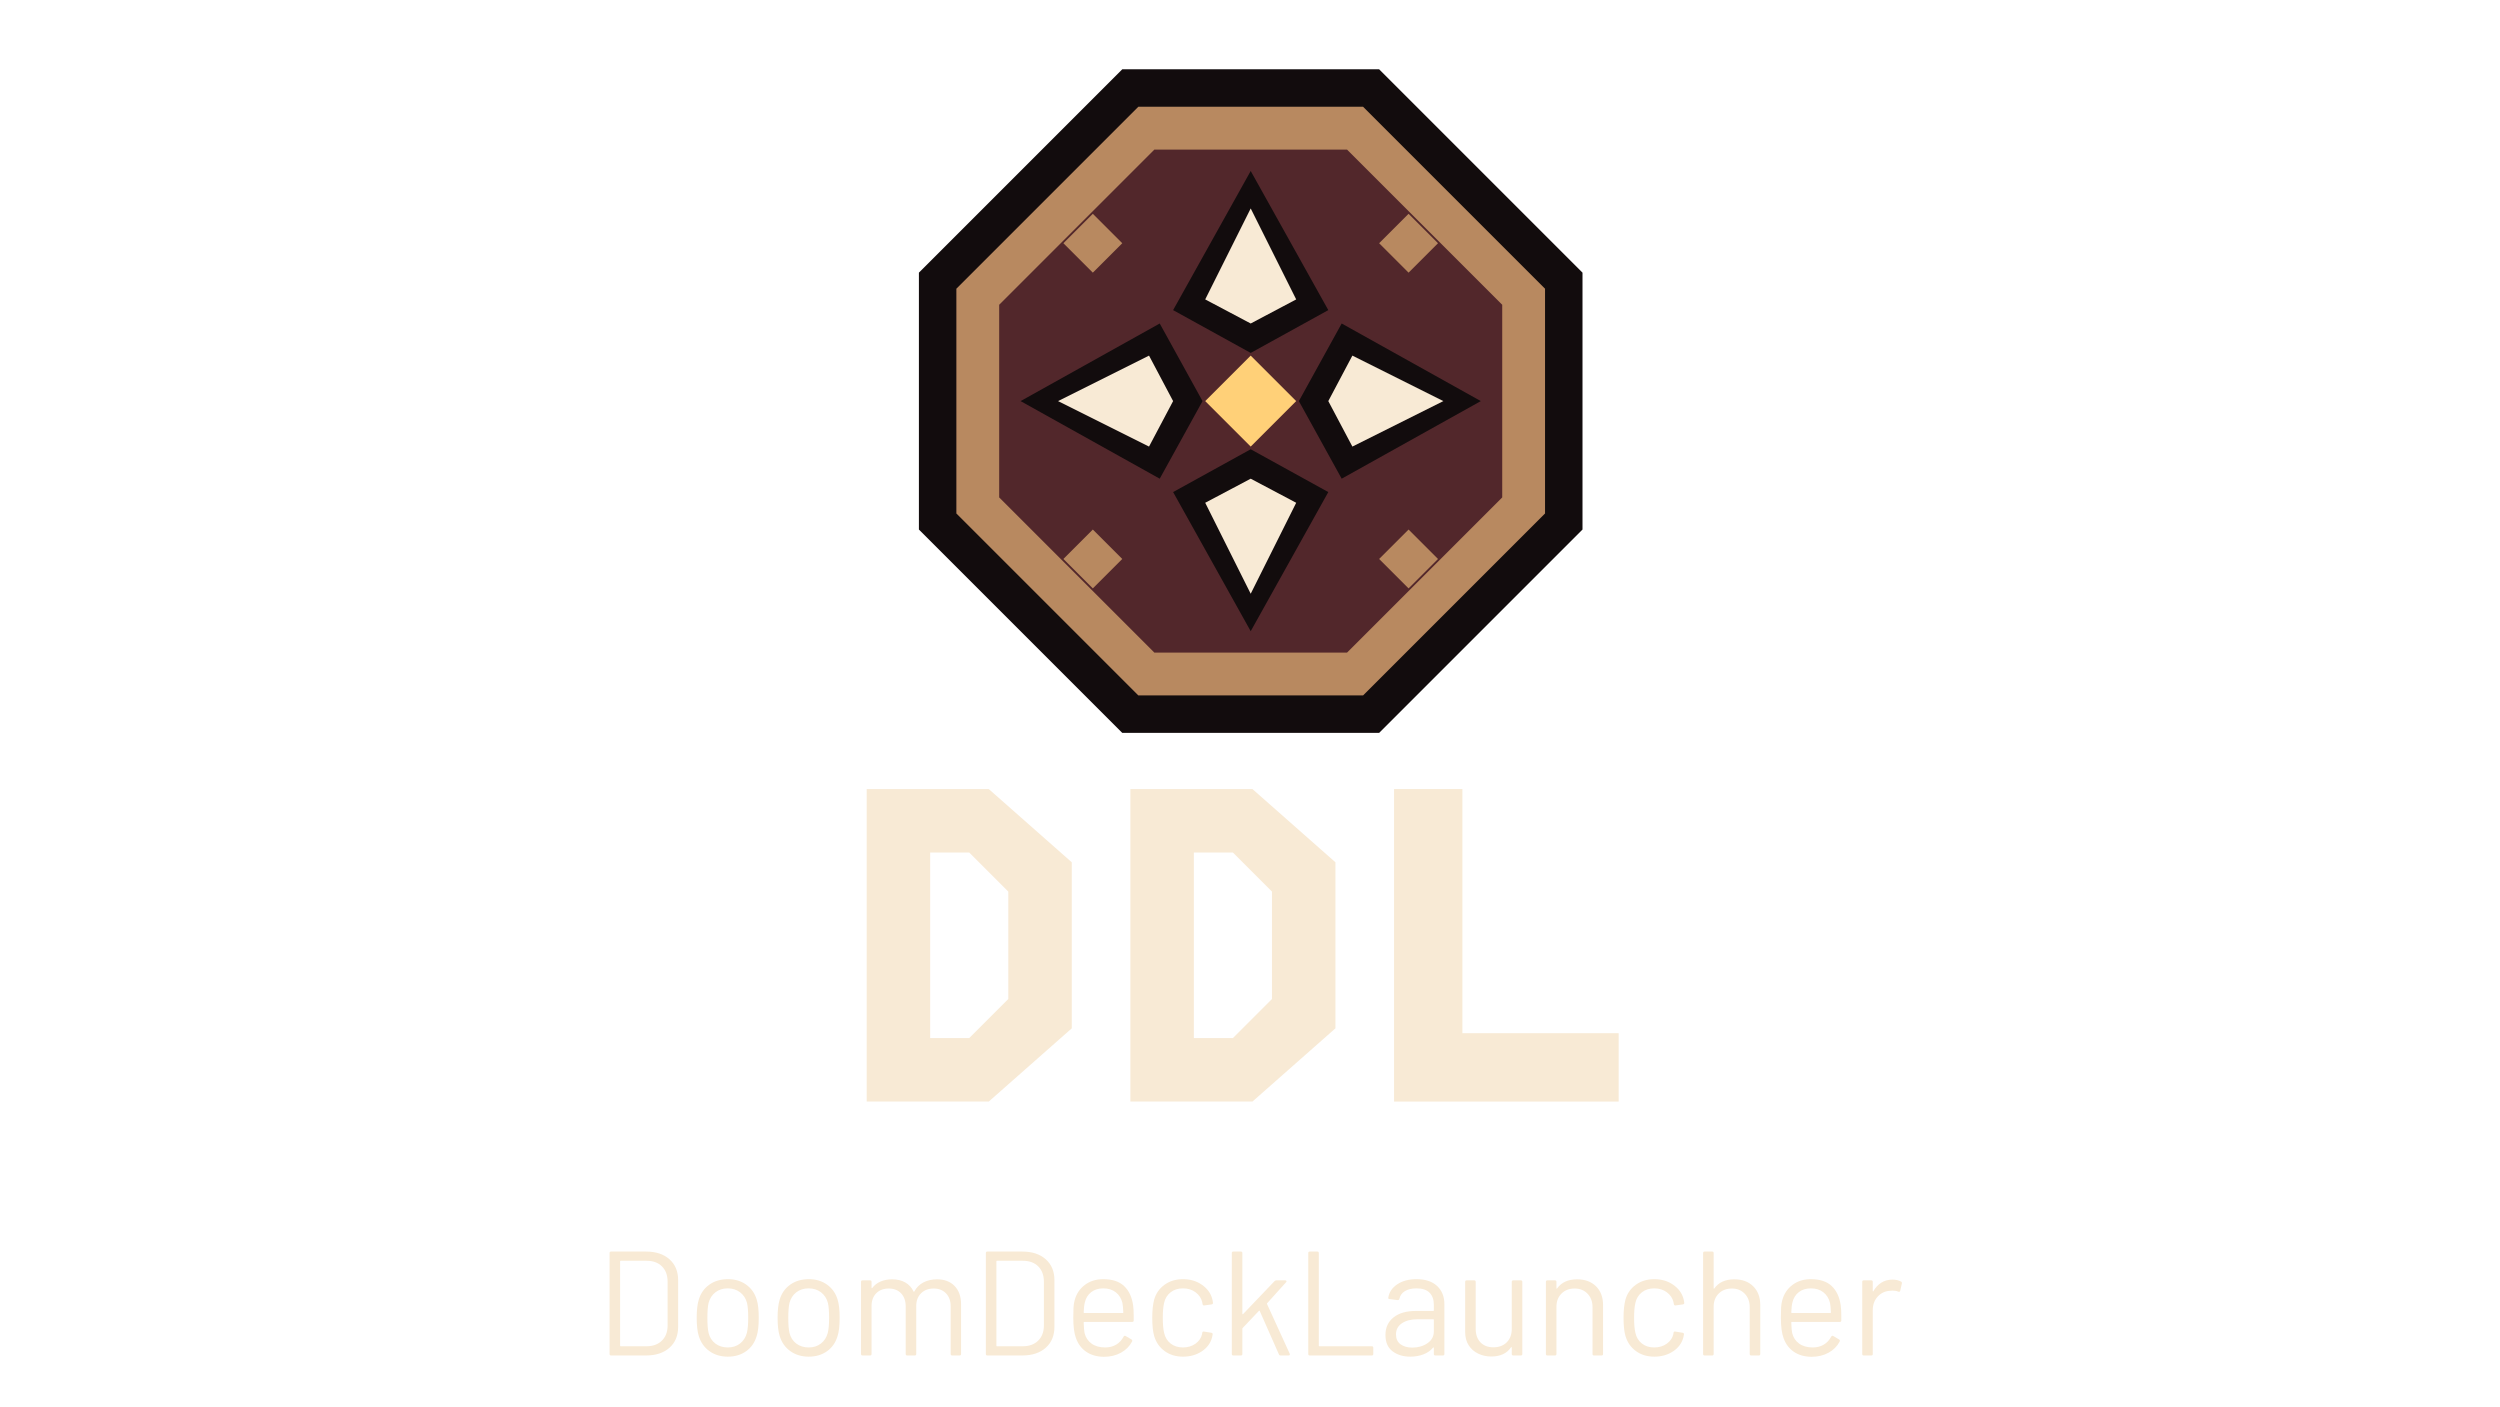
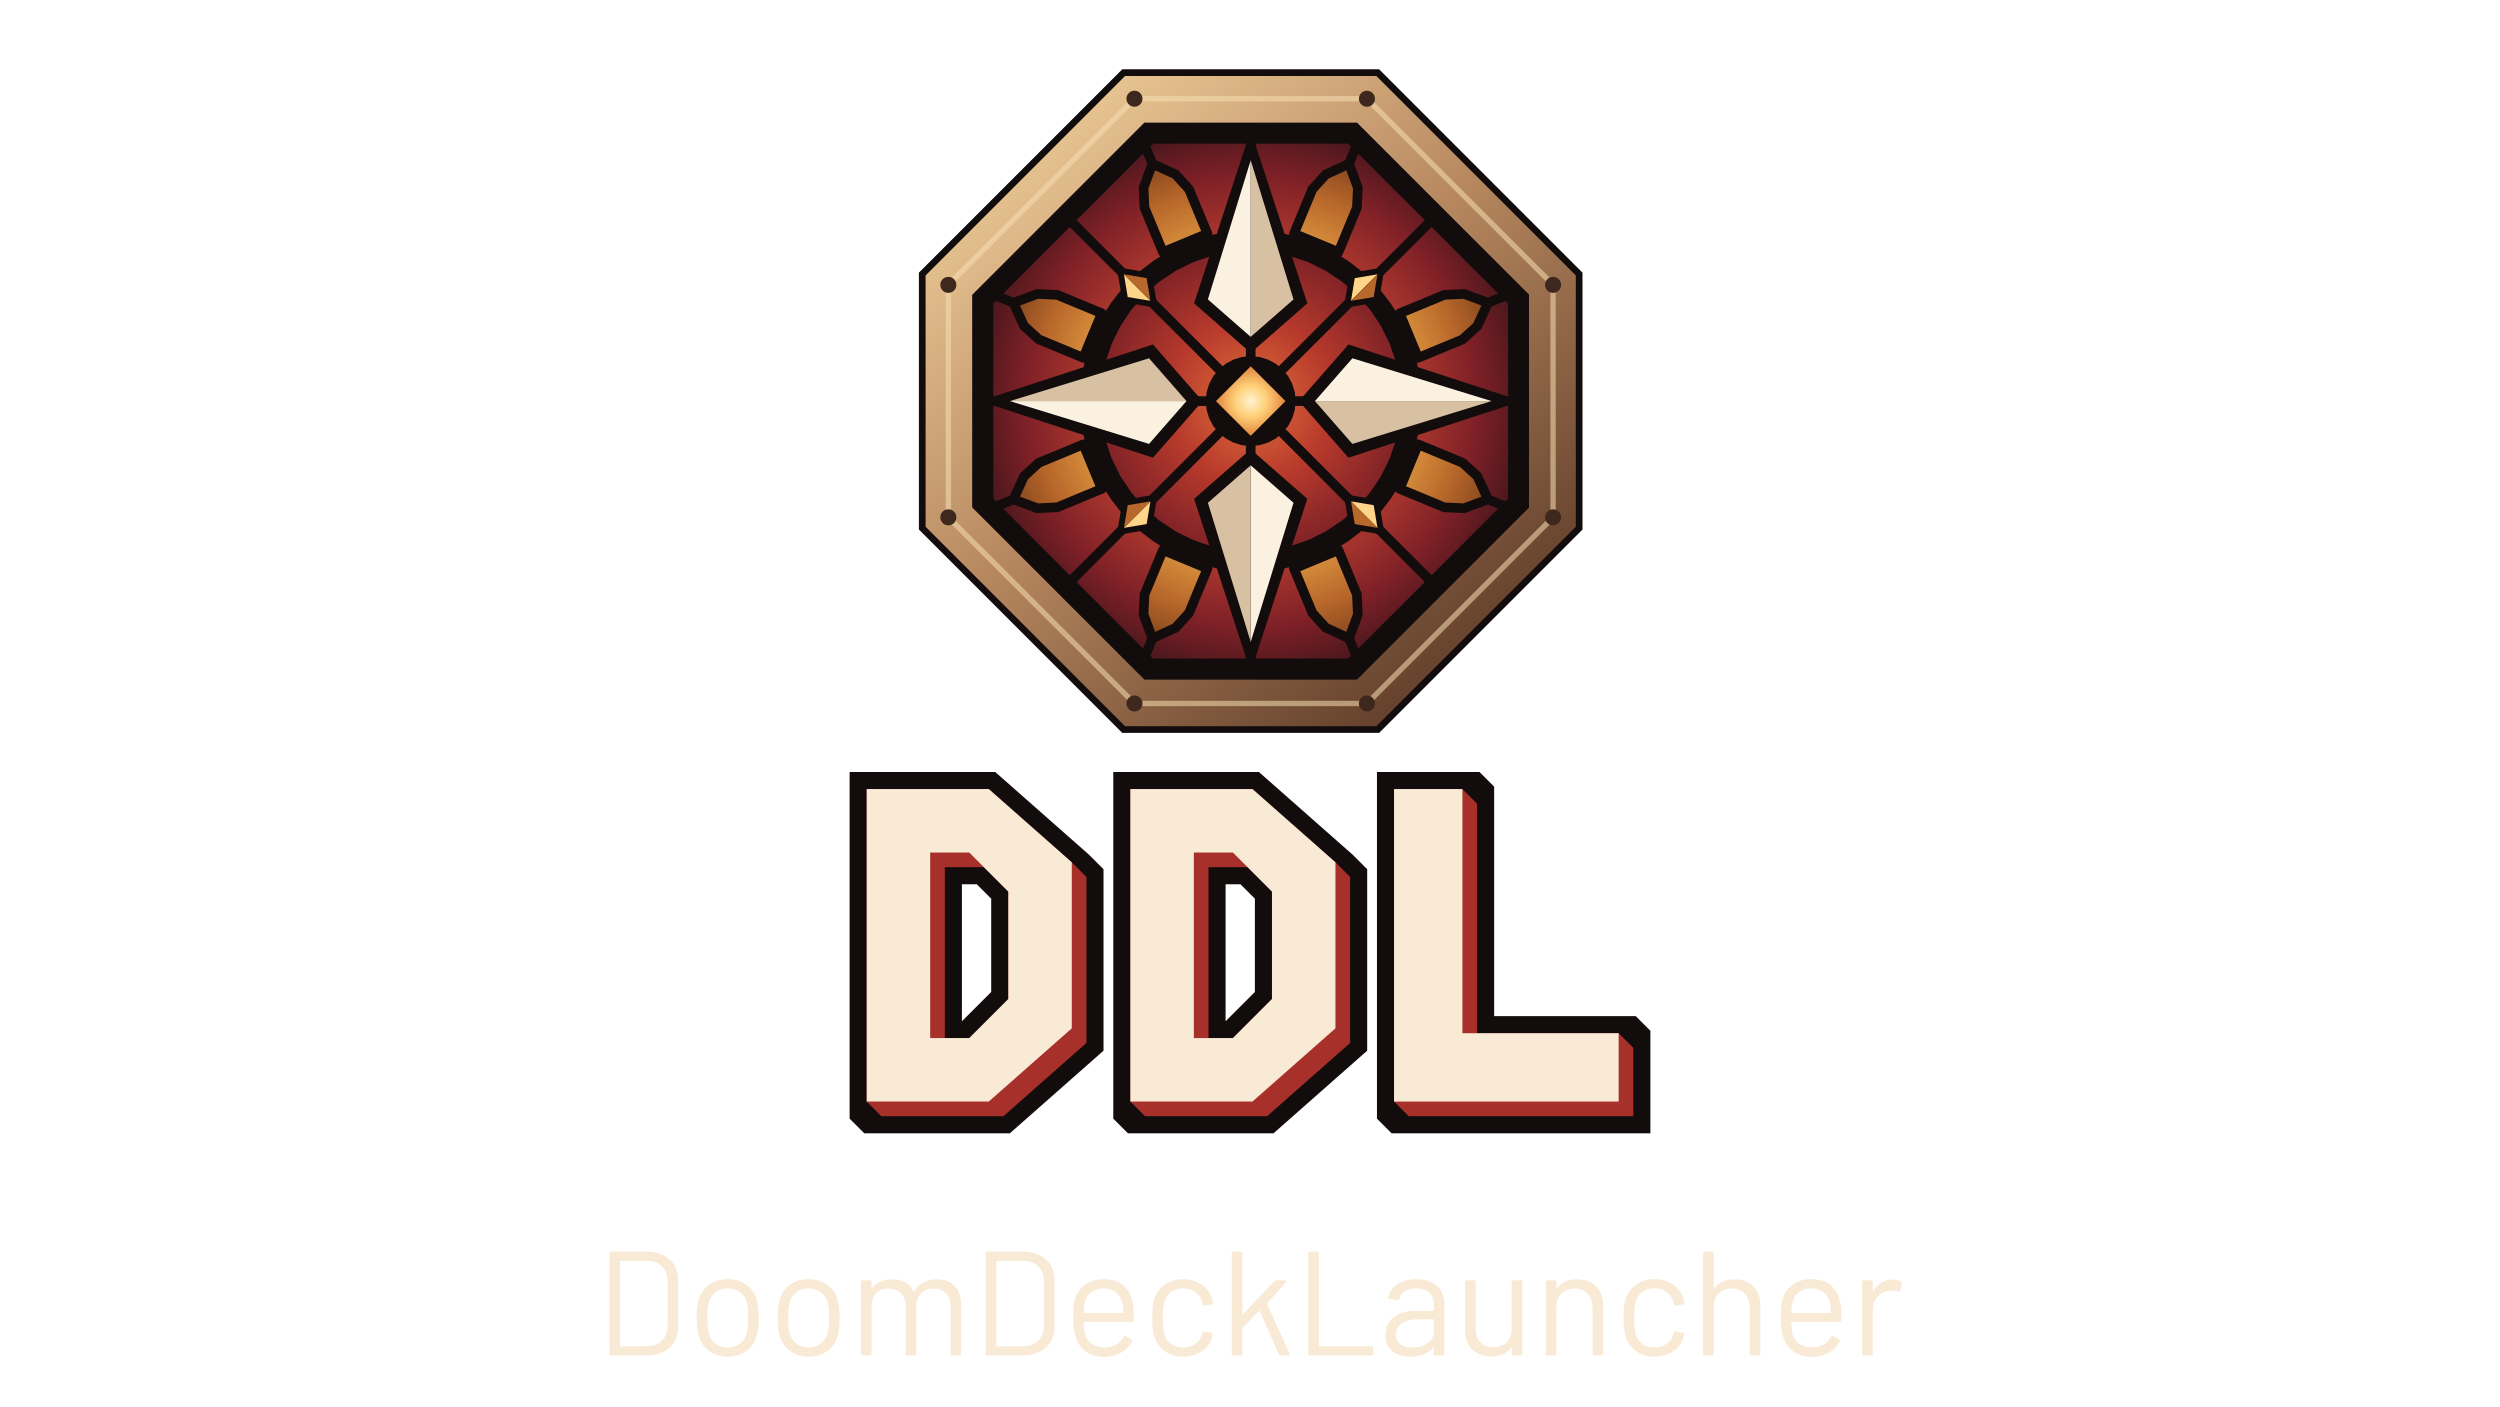
<svg xmlns="http://www.w3.org/2000/svg" width="1280" height="720" viewBox="0 0 1280 720">
+   <defs>
+     <linearGradient id="gl-metal" gradientUnits="userSpaceOnUse" x1="40" y1="20" x2="216" y2="236">
+       <stop offset="0" stop-color="#EDCB98" />
+       <stop offset="0.45" stop-color="#B88960" />
+       <stop offset="1" stop-color="#5C3A27" />
+     </linearGradient>
+     <radialGradient id="gl-warm" gradientUnits="userSpaceOnUse" cx="128" cy="128" r="60">
+       <stop offset="0" stop-color="#E0703A" />
+       <stop offset="0.5" stop-color="#B83A2C" />
+       <stop offset="1" stop-color="#7A2026" />
+     </radialGradient>
+     <radialGradient id="gl-ruby" gradientUnits="userSpaceOnUse" cx="128" cy="128" r="106">
+       <stop offset="0.55" stop-color="#B23A2E" />
+       <stop offset="0.8" stop-color="#7E2027" />
+       <stop offset="1" stop-color="#43161B" />
+     </radialGradient>
+     <radialGradient id="gl-amber" gradientUnits="userSpaceOnUse" cx="128" cy="128" r="100">
+       <stop offset="0.55" stop-color="#E7A246" />
+       <stop offset="0.8" stop-color="#B8682A" />
+       <stop offset="1" stop-color="#7A3E1C" />
+     </radialGradient>
+     <radialGradient id="gl-ember" gradientUnits="userSpaceOnUse" cx="128" cy="128" r="13">
+       <stop offset="0" stop-color="#FFF3D2" />
+       <stop offset="0.45" stop-color="#FFD078" />
+       <stop offset="1" stop-color="#E2853F" />
+     </radialGradient>
+   </defs>
  <g transform="translate(465 30) scale(1.37)">
-     <path fill="#120C0D" d="M80 4H176L252 80V176L176 252H80L4 176V80Z" />
-     <path fill="#B88960" d="M86 18H170L238 86V170L170 238H86L18 170V86Z" />
-     <path fill="#52272B" d="M92 34H164L222 92V164L164 222H92L34 164V92Z" />
-     <path fill="#120C0D" d="M128 42 157 94 128 110 99 94Z M214 128 162 157 146 128 162 99Z M128 214 99 162 128 146 157 162Z M42 128 94 99 110 128 94 157Z" />
-     <path fill="#F8EAD5" d="M128 56 145 90 128 99 111 90Z M200 128 166 145 157 128 166 111Z M128 200 111 166 128 157 145 166Z M56 128 90 111 99 128 90 145Z" />
-     <path fill="#FFD078" d="M128 111 145 128 128 145 111 128Z" />
-     <path fill="#B88960" d="M69 58 80 69 69 80 58 69Z M187 58 198 69 187 80 176 69Z M69 176 80 187 69 198 58 187Z M187 176 198 187 187 198 176 187Z" />
+     <path fill="#120C0D" d="M80 4 176 4 252 80 252 176 176 252 80 252 4 176 4 80Z" />
+     <path fill="url(#gl-metal)" fill-rule="evenodd" d="M81.04 6.5 174.96 6.5 249.5 81.04 249.5 174.96 174.96 249.5 81.04 249.5 6.5 174.96 6.5 81.04ZM88.28 24 167.72 24 232 88.28 232 167.72 167.72 232 88.28 232 24 167.72 24 88.28Z" />
+     <path fill="#F6DDB2" fill-rule="evenodd" fill-opacity="0.55" d="M84.14 14 171.86 14 242 84.14 242 171.86 171.86 242 84.14 242 14 171.86 14 84.14ZM84.97 16 171.03 16 240 84.97 240 171.03 171.03 240 84.97 240 16 171.03 16 84.97Z" />
+     <path fill="#3E271C" d="M81.56 15a3 3 0 1 0 6 0a3 3 0 1 0 -6 0ZM168.44 15a3 3 0 1 0 6 0a3 3 0 1 0 -6 0ZM238 84.56a3 3 0 1 0 6 0a3 3 0 1 0 -6 0ZM238 171.44a3 3 0 1 0 6 0a3 3 0 1 0 -6 0ZM168.44 241a3 3 0 1 0 6 0a3 3 0 1 0 -6 0ZM81.56 241a3 3 0 1 0 6 0a3 3 0 1 0 -6 0ZM12 171.44a3 3 0 1 0 6 0a3 3 0 1 0 -6 0ZM12 84.56a3 3 0 1 0 6 0a3 3 0 1 0 -6 0Z" />
+     <path fill="#120C0D" d="M88.28 24 167.72 24 232 88.28 232 167.72 167.72 232 88.28 232 24 167.72 24 88.28Z" />
+     <path fill="url(#gl-warm)" d="M129.8 111.37 131.28 111.51 134.43 112.47 137.34 114.02 138.49 114.97 166.38 87.07 162.21 83.42 156.1 79.33 149.51 76.08 142.54 73.72 135.34 72.28 129.8 71.92ZM141.03 117.51 141.98 118.66 143.53 121.57 144.49 124.72 144.63 126.2 184.08 126.2 183.72 120.66 182.28 113.46 179.92 106.49 176.67 99.9 172.58 93.79 168.93 89.62ZM144.63 129.8 144.49 131.28 143.53 134.43 141.98 137.34 141.03 138.49 168.93 166.38 172.58 162.21 176.67 156.1 179.92 149.51 182.28 142.54 183.72 135.34 184.08 129.8ZM138.49 141.03 137.34 141.98 134.43 143.53 131.28 144.49 129.8 144.63 129.8 184.08 135.34 183.72 142.54 182.28 149.51 179.92 156.1 176.67 162.21 172.58 166.38 168.93ZM126.2 144.63 124.72 144.49 121.57 143.53 118.66 141.98 117.51 141.03 89.62 168.93 93.79 172.58 99.9 176.67 106.49 179.92 113.46 182.28 120.66 183.72 126.2 184.08ZM114.97 138.49 114.02 137.34 112.47 134.43 111.51 131.28 111.37 129.8 71.92 129.8 72.28 135.34 73.72 142.54 76.08 149.51 79.33 156.1 83.42 162.21 87.07 166.38ZM111.37 126.2 111.51 124.72 112.47 121.57 114.02 118.66 114.97 117.51 87.07 89.62 83.42 93.79 79.33 99.9 76.08 106.49 73.72 113.46 72.28 120.66 71.92 126.2ZM117.51 114.97 118.66 114.02 121.57 112.47 124.72 111.51 126.2 111.37 126.2 71.92 120.66 72.28 113.46 73.72 106.49 76.08 99.9 79.33 93.79 83.42 89.62 87.07Z" />
+     <path fill="url(#gl-ruby)" d="M164.48 31.8 129.8 31.8 129.8 64.28 133.56 64.44 139.08 65.17 142.35 65.89 142.39 65.03 149.52 47.82 154.99 41.81 163.34 37.97 165.48 32.8ZM193.07 60.38 168.24 35.56 166.67 39.34 169.86 47.97 169.48 56.08 162.35 73.29 161.77 73.94 164.6 75.74 169.01 79.13 171.79 81.67ZM195.62 62.93 174.33 84.21 176.87 86.99 180.26 91.4 182.06 94.23 182.71 93.65 199.92 86.52 208.03 86.14 216.66 89.33 220.44 87.76ZM224.2 126.2 224.2 91.52 223.2 90.52 218.03 92.66 214.19 101.01 208.18 106.48 190.97 113.61 190.11 113.65 190.83 116.92 191.56 122.44 191.72 126.2ZM224.2 164.48 224.2 129.8 191.72 129.8 191.56 133.56 190.83 139.08 190.11 142.35 190.97 142.39 208.18 149.52 214.19 154.99 218.03 163.34 223.2 165.48ZM195.62 193.07 220.44 168.24 216.66 166.67 208.03 169.86 199.92 169.48 182.71 162.35 182.06 161.77 180.26 164.6 176.87 169.01 174.33 171.79ZM193.07 195.62 171.79 174.33 169.01 176.87 164.6 180.26 161.77 182.06 162.35 182.71 169.48 199.92 169.86 208.03 166.67 216.66 168.24 220.44ZM129.8 224.2 164.48 224.2 165.48 223.2 163.34 218.03 154.99 214.19 149.52 208.18 142.39 190.97 142.35 190.11 139.08 190.83 133.56 191.56 129.8 191.72ZM91.52 224.2 126.2 224.2 126.2 191.72 122.44 191.56 116.92 190.83 113.65 190.11 113.61 190.97 106.48 208.18 101.01 214.19 92.66 218.03 90.52 223.2ZM62.93 195.62 87.76 220.44 89.33 216.66 86.14 208.03 86.52 199.92 93.65 182.71 94.23 182.06 91.4 180.26 86.99 176.87 84.21 174.33ZM60.38 193.07 81.67 171.79 79.13 169.01 75.74 164.6 73.94 161.77 73.29 162.35 56.08 169.48 47.97 169.86 39.34 166.67 35.56 168.24ZM31.8 129.8 31.8 164.48 32.8 165.48 37.97 163.34 41.81 154.99 47.82 149.52 65.03 142.39 65.89 142.35 65.17 139.08 64.44 133.56 64.28 129.8ZM31.8 91.52 31.8 126.2 64.28 126.2 64.44 122.44 65.17 116.92 65.89 113.65 65.03 113.61 47.82 106.48 41.81 101.01 37.97 92.66 32.8 90.52ZM60.38 62.93 35.56 87.76 39.34 89.33 47.97 86.14 56.08 86.52 73.29 93.65 73.94 94.23 75.74 91.4 79.13 86.99 81.67 84.21ZM62.93 60.38 84.21 81.67 86.99 79.13 91.4 75.74 94.23 73.94 93.65 73.29 86.52 56.08 86.14 47.97 89.33 39.34 87.76 35.56ZM126.2 31.8 91.52 31.8 90.52 32.8 92.66 37.97 101.01 41.81 106.48 47.82 113.61 65.03 113.65 65.89 116.92 65.17 122.44 64.44 126.2 64.28Z" />
+     <path fill="url(#gl-amber)" d="M146.53 64.45 159.83 69.96 165.91 55.29 166.23 48.54 163.72 41.76 157.16 44.78 152.61 49.78ZM186.04 96.17 191.55 109.47 206.22 103.39 211.22 98.84 214.24 92.28 207.46 89.77 200.71 90.09ZM191.55 146.53 186.04 159.83 200.71 165.91 207.46 166.23 214.24 163.72 211.22 157.16 206.22 152.61ZM159.83 186.04 146.53 191.55 152.61 206.22 157.16 211.22 163.72 214.24 166.23 207.46 165.91 200.71ZM109.47 191.55 96.17 186.04 90.09 200.71 89.77 207.46 92.28 214.24 98.84 211.22 103.39 206.22ZM69.96 159.83 64.45 146.53 49.78 152.61 44.78 157.16 41.76 163.72 48.54 166.23 55.29 165.91ZM64.45 109.47 69.96 96.17 55.29 90.09 48.54 89.77 41.76 92.28 44.78 98.84 49.78 103.39ZM96.17 69.96 109.47 64.45 103.39 49.78 98.84 44.78 92.28 41.76 89.77 48.54 90.09 55.29Z" />
+     <path fill="#120C0D" fill-rule="evenodd" d="M66 128a62 62 0 1 0 124 0a62 62 0 1 0 -124 0ZM70 128a58 58 0 1 0 116 0a58 58 0 1 0 -116 0Z" />
+     <path fill="#120C0D" d="M178.05 77.95 175.87 91.02 162.8 93.2 164.98 80.13ZM178.05 178.05 164.98 175.87 162.8 162.8 175.87 164.98ZM77.95 178.05 80.13 164.98 93.2 162.8 91.02 175.87ZM77.95 77.95 91.02 80.13 93.2 93.2 80.13 91.02Z" />
+     <path fill="#FFD58A" d="M175.38 80.62 165.48 90.52 166.89 82.04ZM175.38 175.38 165.48 165.48 173.96 166.89ZM80.62 175.38 90.52 165.48 89.11 173.96ZM80.62 80.62 90.52 90.52 82.04 89.11Z" />
+     <path fill="#B8682A" d="M175.38 80.62 173.96 89.11 165.48 90.52ZM175.38 175.38 166.89 173.96 165.48 165.48ZM80.62 175.38 82.04 166.89 90.52 165.48ZM80.62 80.62 89.11 82.04 90.52 90.52Z" />
+     <path fill="#120C0D" d="M128 26.75 149.16 91.47 128 109.98 106.84 91.47ZM229.25 128 164.53 149.16 146.02 128 164.53 106.84ZM128 229.25 106.84 164.53 128 146.02 149.16 164.53ZM26.75 128 91.47 106.84 109.98 128 91.47 149.16Z" />
+     <path fill="#FBF1E1" d="M128 38 128 104 112 90ZM218 128 152 128 166 112ZM128 218 128 152 144 166ZM38 128 104 128 90 144Z" />
+     <path fill="#D8C1A2" d="M128 38 144 90 128 104ZM218 128 166 144 152 128ZM128 218 112 166 128 152ZM38 128 90 112 104 128Z" />
+     <path fill="#120C0D" d="M128 110 146 128 128 146 110 128Z" />
+     <path fill="url(#gl-ember)" d="M128 115 141 128 128 141 115 128Z" />
  </g>
  <g transform="translate(443.75 404) scale(2.5)">
-     <path fill="#F8EAD5" fill-rule="evenodd" d="M0 0H25L42 15V49L25 64H0Z M13 13V51H21L29 43V21L21 13Z" />
-     <g transform="translate(54 0) scale(1)">
-       <path fill="#F8EAD5" fill-rule="evenodd" d="M0 0H25L42 15V49L25 64H0Z M13 13V51H21L29 43V21L21 13Z" />
-     </g>
-     <path fill="#F8EAD5" d="M108 0H122V50H154V64H108Z" />
+     <path fill="#120C0D" fill-rule="evenodd" d="M-3.5 -3.5 26.32 -3.5 45.5 13.42 48.5 16.42 48.5 53.58 29.32 70.5 -0.5 70.5 -3.5 67.5ZM19.5 19.5 19.5 47.5 19.55 47.5 25.5 41.55 25.5 22.45 22.55 19.5ZM50.5 -3.5 80.32 -3.5 99.5 13.42 102.5 16.42 102.5 53.58 83.32 70.5 53.5 70.5 50.5 67.5ZM73.5 19.5 73.5 47.5 73.55 47.5 79.5 41.55 79.5 22.45 76.55 19.5Z" />
+     <path fill="#120C0D" d="M104.5 -3.5 125.5 -3.5 128.5 -0.5 128.5 70.5 107.5 70.5 104.5 67.5ZM104.5 46.5 157.5 46.5 160.5 49.5 160.5 70.5 107.5 70.5 104.5 67.5Z" />
+     <path fill="#A8302A" fill-rule="evenodd" d="M0 0 25 0 42 15 45 18 45 52 28 67 3 67 0 64ZM16 16 16 51 21 51 29 43 29 21 24 16ZM54 0 79 0 96 15 99 18 99 52 82 67 57 67 54 64ZM70 16 70 51 75 51 83 43 83 21 78 16Z" />
+     <path fill="#A8302A" d="M108 0 122 0 125 3 125 67 111 67 108 64ZM108 50 154 50 157 53 157 67 111 67 108 64Z" />
+     <path fill="#F8EAD5" fill-rule="evenodd" d="M0 0 25 0 42 15 42 49 25 64 0 64ZM13 13 13 51 21 51 29 43 29 21 21 13ZM54 0 79 0 96 15 96 49 79 64 54 64ZM67 13 67 51 75 51 83 43 83 21 75 13Z" />
+     <path fill="#F8EAD5" d="M108 0 122 0 122 64 108 64ZM108 50 154 50 154 64 108 64Z" />
  </g>
-   <g transform="translate(304.954 618) scale(2)">
-     <g transform="translate(0 38) scale(0.038 -0.038)">
-       <path fill="#F8EAD5" d="M94 10V690Q94 700 104 700H340Q439 700 497.5 648.0Q556 596 556 507V193Q556 104 497.5 52.0Q439 0 340 0H104Q94 0 94 10ZM169 62H343Q408 62 446.5 100.0Q485 138 485 202V497Q485 562 447.0 600.0Q409 638 343 638H169Q165 638 165 634V66Q165 62 169 62Z" />
-     </g>
-     <g transform="translate(23.484 38) scale(0.038 -0.038)">
-       <path fill="#F8EAD5" d="M77 131Q63 177 63 254Q63 331 77 376Q96 440 148.0 477.0Q200 514 274 514Q345 514 396.5 477.0Q448 440 467 377Q481 334 481 254Q481 173 467 131Q448 66 396.5 29.0Q345 -8 273 -8Q201 -8 149.0 29.0Q97 66 77 131ZM401 152Q410 188 410 253Q410 319 402 354Q390 399 355.5 425.5Q321 452 272 452Q223 452 189.0 425.5Q155 399 143 354Q135 319 135 253Q135 187 143 152Q154 107 188.5 80.5Q223 54 273 54Q321 54 355.0 80.5Q389 107 401 152Z" />
-     </g>
-     <g transform="translate(44.194 38) scale(0.038 -0.038)">
-       <path fill="#F8EAD5" d="M77 131Q63 177 63 254Q63 331 77 376Q96 440 148.0 477.0Q200 514 274 514Q345 514 396.5 477.0Q448 440 467 377Q481 334 481 254Q481 173 467 131Q448 66 396.5 29.0Q345 -8 273 -8Q201 -8 149.0 29.0Q97 66 77 131ZM401 152Q410 188 410 253Q410 319 402 354Q390 399 355.5 425.5Q321 452 272 452Q223 452 189.0 425.5Q155 399 143 354Q135 319 135 253Q135 187 143 152Q154 107 188.5 80.5Q223 54 273 54Q321 54 355.0 80.5Q389 107 401 152Z" />
-     </g>
-     <g transform="translate(64.904 38) scale(0.038 -0.038)">
-       <path fill="#F8EAD5" d="M754 345V10Q754 0 744 0H694Q684 0 684 10V331Q684 386 652.5 418.5Q621 451 570 451Q517 451 484.5 419.0Q452 387 452 333V10Q452 0 442 0H391Q381 0 381 10V331Q381 386 350.0 418.5Q319 451 267 451Q214 451 182.5 419.0Q151 387 151 333V10Q151 0 141 0H90Q80 0 80 10V496Q80 506 90 506H141Q151 506 151 496V456Q151 454 152.5 453.5Q154 453 156 455Q178 484 212.5 498.5Q247 513 289 513Q341 513 378.0 492.0Q415 471 434 431Q436 426 439 431Q461 472 501.0 492.5Q541 513 592 513Q667 513 710.5 468.0Q754 423 754 345Z" />
-     </g>
-     <g transform="translate(96.33 38) scale(0.038 -0.038)">
-       <path fill="#F8EAD5" d="M94 10V690Q94 700 104 700H340Q439 700 497.5 648.0Q556 596 556 507V193Q556 104 497.5 52.0Q439 0 340 0H104Q94 0 94 10ZM169 62H343Q408 62 446.5 100.0Q485 138 485 202V497Q485 562 447.0 600.0Q409 638 343 638H169Q165 638 165 634V66Q165 62 169 62Z" />
-     </g>
-     <g transform="translate(119.814 38) scale(0.038 -0.038)">
-       <path fill="#F8EAD5" d="M472 268V236Q472 226 462 226H139Q135 226 135 222Q137 167 141 151Q152 106 188.0 80.0Q224 54 280 54Q322 54 354.0 73.0Q386 92 404 127Q410 136 418 131L457 108Q465 103 461 94Q436 46 386.0 18.5Q336 -9 271 -9Q200 -8 152.0 25.0Q104 58 83 117Q65 165 65 255Q65 297 66.5 323.5Q68 350 74 371Q91 436 142.5 475.0Q194 514 267 514Q358 514 407.0 468.0Q456 422 468 338Q472 310 472 268ZM143 358Q137 337 135 290Q135 286 139 286H398Q402 286 402 290Q400 335 396 354Q385 399 351.5 425.5Q318 452 267 452Q218 452 185.5 426.5Q153 401 143 358Z" />
-     </g>
-     <g transform="translate(140.068 38) scale(0.038 -0.038)">
-       <path fill="#F8EAD5" d="M77 131Q64 175 64 255Q64 327 77 377Q95 439 147.0 476.5Q199 514 271 514Q344 514 397.5 477.0Q451 440 467 385Q472 367 473 355V353Q473 346 464 344L414 337H412Q405 337 403 346L400 361Q391 399 356.0 425.5Q321 452 271 452Q221 452 187.5 425.5Q154 399 144 355Q135 317 135 254Q135 188 144 152Q154 107 187.5 80.5Q221 54 271 54Q320 54 355.5 79.5Q391 105 400 145V149L401 153Q402 163 413 161L462 153Q472 151 471 142L467 122Q452 64 398.0 28.0Q344 -8 271 -8Q199 -8 147.5 29.5Q96 67 77 131Z" />
-     </g>
-     <g transform="translate(159.828 38) scale(0.038 -0.038)">
-       <path fill="#F8EAD5" d="M80 10V690Q80 700 90 700H141Q151 700 151 690V281Q151 279 152.5 278.0Q154 277 156 279L368 501Q373 506 380 506H440Q446 506 448.0 502.0Q450 498 446 494L318 352Q316 350 317 347L470 12L471 8Q471 0 462 0H408Q400 0 397 8L268 300Q266 304 263 301L153 185Q151 183 151 180V10Q151 0 141 0H90Q80 0 80 10Z" />
-     </g>
-     <g transform="translate(178.866 38) scale(0.038 -0.038)">
-       <path fill="#F8EAD5" d="M94 10V690Q94 700 104 700H155Q165 700 165 690V66Q165 62 169 62H522Q532 62 532 52V10Q532 0 522 0H104Q94 0 94 10Z" />
-     </g>
-     <g transform="translate(200.45 38) scale(0.038 -0.038)">
-       <path fill="#F8EAD5" d="M443 346V10Q443 0 433 0H382Q372 0 372 10V51Q372 53 370.5 54.0Q369 55 367 53Q342 23 302.0 7.5Q262 -8 213 -8Q142 -8 94.0 28.0Q46 64 46 138Q46 213 100.5 256.5Q155 300 252 300H368Q372 300 372 304V342Q372 393 343.5 422.5Q315 452 255 452Q207 452 177.0 433.5Q147 415 140 382Q137 372 128 373L74 380Q63 382 65 388Q73 444 125.0 479.0Q177 514 255 514Q345 514 394.0 468.0Q443 422 443 346ZM372 162V240Q372 244 368 244H263Q197 244 157.0 217.0Q117 190 117 142Q117 98 147.5 75.5Q178 53 227 53Q286 53 329.0 82.5Q372 112 372 162Z" />
-     </g>
-     <g transform="translate(219.868 38) scale(0.038 -0.038)">
-       <path fill="#F8EAD5" d="M396 506H447Q457 506 457 496V10Q457 0 447 0H396Q386 0 386 10V53Q386 55 384.0 56.0Q382 57 381 55Q339 -7 248 -7Q200 -7 159.5 12.5Q119 32 95.5 69.0Q72 106 72 158V496Q72 506 82 506H133Q143 506 143 496V179Q143 122 175.0 88.5Q207 55 262 55Q319 55 352.5 89.0Q386 123 386 179V496Q386 506 396 506Z" />
-     </g>
-     <g transform="translate(240.236 38) scale(0.038 -0.038)">
-       <path fill="#F8EAD5" d="M465 340V10Q465 0 455 0H404Q394 0 394 10V326Q394 381 360.5 416.0Q327 451 274 451Q219 451 185.0 417.0Q151 383 151 328V10Q151 0 141 0H90Q80 0 80 10V496Q80 506 90 506H141Q151 506 151 496V453Q151 451 152.5 450.0Q154 449 155 451Q199 513 290 513Q370 513 417.5 466.0Q465 419 465 340Z" />
-     </g>
-     <g transform="translate(260.718 38) scale(0.038 -0.038)">
-       <path fill="#F8EAD5" d="M77 131Q64 175 64 255Q64 327 77 377Q95 439 147.0 476.5Q199 514 271 514Q344 514 397.5 477.0Q451 440 467 385Q472 367 473 355V353Q473 346 464 344L414 337H412Q405 337 403 346L400 361Q391 399 356.0 425.5Q321 452 271 452Q221 452 187.5 425.5Q154 399 144 355Q135 317 135 254Q135 188 144 152Q154 107 187.5 80.5Q221 54 271 54Q320 54 355.5 79.5Q391 105 400 145V149L401 153Q402 163 413 161L462 153Q472 151 471 142L467 122Q452 64 398.0 28.0Q344 -8 271 -8Q199 -8 147.5 29.5Q96 67 77 131Z" />
-     </g>
-     <g transform="translate(280.478 38) scale(0.038 -0.038)">
-       <path fill="#F8EAD5" d="M465 340V10Q465 0 455 0H404Q394 0 394 10V326Q394 381 360.5 416.0Q327 451 274 451Q219 451 185.0 417.0Q151 383 151 328V10Q151 0 141 0H90Q80 0 80 10V690Q80 700 90 700H141Q151 700 151 690V453Q151 451 152.5 450.0Q154 449 155 451Q199 513 290 513Q370 513 417.5 466.0Q465 419 465 340Z" />
-     </g>
-     <g transform="translate(300.96 38) scale(0.038 -0.038)">
-       <path fill="#F8EAD5" d="M472 268V236Q472 226 462 226H139Q135 226 135 222Q137 167 141 151Q152 106 188.0 80.0Q224 54 280 54Q322 54 354.0 73.0Q386 92 404 127Q410 136 418 131L457 108Q465 103 461 94Q436 46 386.0 18.5Q336 -9 271 -9Q200 -8 152.0 25.0Q104 58 83 117Q65 165 65 255Q65 297 66.5 323.5Q68 350 74 371Q91 436 142.5 475.0Q194 514 267 514Q358 514 407.0 468.0Q456 422 468 338Q472 310 472 268ZM143 358Q137 337 135 290Q135 286 139 286H398Q402 286 402 290Q400 335 396 354Q385 399 351.5 425.5Q318 452 267 452Q218 452 185.5 426.5Q153 401 143 358Z" />
-     </g>
-     <g transform="translate(321.214 38) scale(0.038 -0.038)">
-       <path fill="#F8EAD5" d="M341 498Q349 494 347 485L336 436Q333 426 323 430Q306 437 284 437L271 436Q219 434 185.0 397.5Q151 361 151 305V10Q151 0 141 0H90Q80 0 80 10V496Q80 506 90 506H141Q151 506 151 496V435Q151 432 152.5 431.5Q154 431 155 433Q176 470 208.5 490.5Q241 511 284 511Q317 511 341 498Z" />
-     </g>
+   <g transform="translate(304.95 618) scale(2)">
+     <path fill="#F8EAD5" d="M3.57 37.62V11.78Q3.57 11.4 3.95 11.4H12.92Q16.68 11.4 18.91 13.38Q21.13 15.35 21.13 18.73V30.67Q21.13 34.05 18.91 36.02Q16.68 38 12.92 38H3.95Q3.57 38 3.57 37.62ZM6.42 35.64H13.03Q15.5 35.64 16.97 34.2Q18.43 32.76 18.43 30.32V19.11Q18.43 16.64 16.99 15.2Q15.54 13.76 13.03 13.76H6.42Q6.27 13.76 6.27 13.91V35.49Q6.27 35.64 6.42 35.64ZM26.41 33.02Q25.88 31.27 25.88 28.35Q25.88 25.42 26.41 23.71Q27.13 21.28 29.11 19.87Q31.08 18.47 33.9 18.47Q36.59 18.47 38.55 19.87Q40.51 21.28 41.23 23.67Q41.76 25.31 41.76 28.35Q41.76 31.43 41.23 33.02Q40.51 35.49 38.55 36.9Q36.59 38.3 33.86 38.3Q31.12 38.3 29.15 36.9Q27.17 35.49 26.41 33.02ZM38.72 32.22Q39.06 30.86 39.06 28.39Q39.06 25.88 38.76 24.55Q38.3 22.84 36.99 21.83Q35.68 20.82 33.82 20.82Q31.96 20.82 30.67 21.83Q29.37 22.84 28.92 24.55Q28.61 25.88 28.61 28.39Q28.61 30.89 28.92 32.22Q29.34 33.93 30.65 34.94Q31.96 35.95 33.86 35.95Q35.68 35.95 36.97 34.94Q38.27 33.93 38.72 32.22ZM47.12 33.02Q46.59 31.27 46.59 28.35Q46.59 25.42 47.12 23.71Q47.84 21.28 49.82 19.87Q51.79 18.47 54.61 18.47Q57.3 18.47 59.26 19.87Q61.22 21.28 61.94 23.67Q62.47 25.31 62.47 28.35Q62.47 31.43 61.94 33.02Q61.22 35.49 59.26 36.9Q57.3 38.3 54.57 38.3Q51.83 38.3 49.86 36.9Q47.88 35.49 47.12 33.02ZM59.43 32.22Q59.77 30.86 59.77 28.39Q59.77 25.88 59.47 24.55Q59.01 22.84 57.7 21.83Q56.39 20.82 54.53 20.82Q52.67 20.82 51.38 21.83Q50.08 22.84 49.63 24.55Q49.32 25.88 49.32 28.39Q49.32 30.89 49.63 32.22Q50.05 33.93 51.36 34.94Q52.67 35.95 54.57 35.95Q56.39 35.95 57.68 34.94Q58.98 33.93 59.43 32.22ZM93.56 24.89V37.62Q93.56 38 93.18 38H91.28Q90.9 38 90.9 37.62V25.42Q90.9 23.33 89.7 22.1Q88.5 20.86 86.56 20.86Q84.55 20.86 83.31 22.08Q82.08 23.29 82.08 25.35V37.62Q82.08 38 81.7 38H79.76Q79.38 38 79.38 37.62V25.42Q79.38 23.33 78.2 22.1Q77.03 20.86 75.05 20.86Q73.04 20.86 71.84 22.08Q70.64 23.29 70.64 25.35V37.62Q70.64 38 70.26 38H68.32Q67.94 38 67.94 37.62V19.15Q67.94 18.77 68.32 18.77H70.26Q70.64 18.77 70.64 19.15V20.67Q70.64 20.75 70.7 20.77Q70.76 20.79 70.83 20.71Q71.67 19.61 72.98 19.06Q74.29 18.51 75.89 18.51Q77.86 18.51 79.27 19.3Q80.67 20.1 81.4 21.62Q81.47 21.81 81.59 21.62Q82.42 20.06 83.94 19.29Q85.46 18.51 87.4 18.51Q90.25 18.51 91.9 20.22Q93.56 21.93 93.56 24.89ZM99.9 37.62V11.78Q99.9 11.4 100.28 11.4H109.25Q113.01 11.4 115.23 13.38Q117.46 15.35 117.46 18.73V30.67Q117.46 34.05 115.23 36.02Q113.01 38 109.25 38H100.28Q99.9 38 99.9 37.62ZM102.75 35.64H109.36Q111.83 35.64 113.3 34.2Q114.76 32.76 114.76 30.32V19.11Q114.76 16.64 113.32 15.2Q111.87 13.76 109.36 13.76H102.75Q102.6 13.76 102.6 13.91V35.49Q102.6 35.64 102.75 35.64ZM137.75 27.82V29.03Q137.75 29.41 137.37 29.41H125.1Q124.94 29.41 124.94 29.56Q125.02 31.65 125.17 32.26Q125.59 33.97 126.96 34.96Q128.33 35.95 130.45 35.95Q132.05 35.95 133.27 35.23Q134.48 34.5 135.17 33.17Q135.39 32.83 135.7 33.02L137.18 33.9Q137.48 34.09 137.33 34.43Q136.38 36.25 134.48 37.3Q132.58 38.34 130.11 38.34Q127.41 38.3 125.59 37.05Q123.77 35.8 122.97 33.55Q122.28 31.73 122.28 28.31Q122.28 26.71 122.34 25.71Q122.4 24.7 122.63 23.9Q123.27 21.43 125.23 19.95Q127.19 18.47 129.96 18.47Q133.42 18.47 135.28 20.22Q137.14 21.96 137.6 25.16Q137.75 26.22 137.75 27.82ZM125.25 24.4Q125.02 25.19 124.94 26.98Q124.94 27.13 125.1 27.13H134.94Q135.09 27.13 135.09 26.98Q135.01 25.27 134.86 24.55Q134.44 22.84 133.17 21.83Q131.9 20.82 129.96 20.82Q128.1 20.82 126.86 21.79Q125.63 22.76 125.25 24.4ZM142.99 33.02Q142.5 31.35 142.5 28.31Q142.5 25.57 142.99 23.67Q143.68 21.32 145.65 19.89Q147.63 18.47 150.37 18.47Q153.14 18.47 155.17 19.87Q157.21 21.28 157.81 23.37Q158 24.05 158.04 24.51V24.59Q158.04 24.85 157.7 24.93L155.8 25.19H155.72Q155.46 25.19 155.38 24.85L155.27 24.28Q154.93 22.84 153.6 21.83Q152.27 20.82 150.37 20.82Q148.47 20.82 147.19 21.83Q145.92 22.84 145.54 24.51Q145.2 25.95 145.2 28.35Q145.2 30.86 145.54 32.22Q145.92 33.93 147.19 34.94Q148.47 35.95 150.37 35.95Q152.23 35.95 153.58 34.98Q154.93 34.01 155.27 32.49V32.34L155.31 32.19Q155.34 31.81 155.76 31.88L157.62 32.19Q158 32.26 157.97 32.6L157.81 33.36Q157.24 35.57 155.19 36.94Q153.14 38.3 150.37 38.3Q147.63 38.3 145.67 36.88Q143.72 35.45 142.99 33.02ZM162.87 37.62V11.78Q162.87 11.4 163.25 11.4H165.19Q165.57 11.4 165.57 11.78V27.32Q165.57 27.4 165.62 27.44Q165.68 27.47 165.76 27.4L173.81 18.96Q174 18.77 174.27 18.77H176.55Q176.78 18.77 176.85 18.92Q176.93 19.08 176.78 19.23L171.91 24.62Q171.84 24.7 171.87 24.81L177.69 37.54L177.73 37.7Q177.73 38 177.38 38H175.33Q175.03 38 174.91 37.7L170.01 26.6Q169.94 26.45 169.82 26.56L165.64 30.97Q165.57 31.05 165.57 31.16V37.62Q165.57 38 165.19 38H163.25Q162.87 38 162.87 37.62ZM182.44 37.62V11.78Q182.44 11.4 182.82 11.4H184.76Q185.14 11.4 185.14 11.78V35.49Q185.14 35.64 185.29 35.64H198.7Q199.08 35.64 199.08 36.02V37.62Q199.08 38 198.7 38H182.82Q182.44 38 182.44 37.62ZM217.28 24.85V37.62Q217.28 38 216.9 38H214.97Q214.59 38 214.59 37.62V36.06Q214.59 35.99 214.53 35.95Q214.47 35.91 214.4 35.99Q213.45 37.13 211.93 37.72Q210.41 38.3 208.54 38.3Q205.85 38.3 204.02 36.94Q202.2 35.57 202.2 32.76Q202.2 29.91 204.27 28.25Q206.34 26.6 210.03 26.6H214.43Q214.59 26.6 214.59 26.45V25Q214.59 23.07 213.5 21.95Q212.42 20.82 210.14 20.82Q208.32 20.82 207.18 21.53Q206.04 22.23 205.77 23.48Q205.66 23.86 205.31 23.83L203.26 23.56Q202.84 23.48 202.92 23.26Q203.22 21.13 205.2 19.8Q207.18 18.47 210.14 18.47Q213.56 18.47 215.42 20.22Q217.28 21.96 217.28 24.85ZM214.59 31.84V28.88Q214.59 28.73 214.43 28.73H210.44Q207.94 28.73 206.42 29.75Q204.9 30.78 204.9 32.6Q204.9 34.28 206.06 35.13Q207.21 35.99 209.08 35.99Q211.32 35.99 212.95 34.86Q214.59 33.74 214.59 31.84ZM234.92 18.77H236.85Q237.23 18.77 237.23 19.15V37.62Q237.23 38 236.85 38H234.92Q234.54 38 234.54 37.62V35.99Q234.54 35.91 234.46 35.87Q234.38 35.83 234.35 35.91Q232.75 38.27 229.29 38.27Q227.47 38.27 225.93 37.52Q224.39 36.78 223.5 35.38Q222.6 33.97 222.6 32V19.15Q222.6 18.77 222.98 18.77H224.92Q225.3 18.77 225.3 19.15V31.2Q225.3 33.36 226.52 34.64Q227.73 35.91 229.82 35.91Q231.99 35.91 233.26 34.62Q234.54 33.33 234.54 31.2V19.15Q234.54 18.77 234.92 18.77ZM257.91 25.08V37.62Q257.91 38 257.53 38H255.59Q255.21 38 255.21 37.62V25.61Q255.21 23.52 253.94 22.19Q252.66 20.86 250.65 20.86Q248.56 20.86 247.27 22.15Q245.97 23.45 245.97 25.54V37.62Q245.97 38 245.59 38H243.66Q243.28 38 243.28 37.62V19.15Q243.28 18.77 243.66 18.77H245.59Q245.97 18.77 245.97 19.15V20.79Q245.97 20.86 246.03 20.9Q246.09 20.94 246.13 20.86Q247.8 18.51 251.26 18.51Q254.3 18.51 256.1 20.29Q257.91 22.08 257.91 25.08ZM263.64 33.02Q263.15 31.35 263.15 28.31Q263.15 25.57 263.64 23.67Q264.33 21.32 266.3 19.89Q268.28 18.47 271.02 18.47Q273.79 18.47 275.82 19.87Q277.86 21.28 278.46 23.37Q278.65 24.05 278.69 24.51V24.59Q278.69 24.85 278.35 24.93L276.45 25.19H276.37Q276.11 25.19 276.03 24.85L275.92 24.28Q275.58 22.84 274.25 21.83Q272.92 20.82 271.02 20.82Q269.12 20.82 267.84 21.83Q266.57 22.84 266.19 24.51Q265.85 25.95 265.85 28.35Q265.85 30.86 266.19 32.22Q266.57 33.93 267.84 34.94Q269.12 35.95 271.02 35.95Q272.88 35.95 274.23 34.98Q275.58 34.01 275.92 32.49V32.34L275.96 32.19Q275.99 31.81 276.41 31.88L278.27 32.19Q278.65 32.26 278.62 32.6L278.46 33.36Q277.89 35.57 275.84 36.94Q273.79 38.3 271.02 38.3Q268.28 38.3 266.32 36.88Q264.37 35.45 263.64 33.02ZM298.15 25.08V37.62Q298.15 38 297.77 38H295.83Q295.45 38 295.45 37.62V25.61Q295.45 23.52 294.18 22.19Q292.9 20.86 290.89 20.86Q288.8 20.86 287.51 22.15Q286.22 23.45 286.22 25.54V37.62Q286.22 38 285.84 38H283.9Q283.52 38 283.52 37.62V11.78Q283.52 11.4 283.9 11.4H285.84Q286.22 11.4 286.22 11.78V20.79Q286.22 20.86 286.27 20.9Q286.33 20.94 286.37 20.86Q288.04 18.51 291.5 18.51Q294.54 18.51 296.34 20.29Q298.15 22.08 298.15 25.08ZM318.9 27.82V29.03Q318.9 29.41 318.52 29.41H306.24Q306.09 29.41 306.09 29.56Q306.17 31.65 306.32 32.26Q306.74 33.97 308.1 34.96Q309.47 35.95 311.6 35.95Q313.2 35.95 314.41 35.23Q315.63 34.5 316.31 33.17Q316.54 32.83 316.84 33.02L318.33 33.9Q318.63 34.09 318.48 34.43Q317.53 36.25 315.63 37.3Q313.73 38.34 311.26 38.34Q308.56 38.3 306.74 37.05Q304.91 35.8 304.11 33.55Q303.43 31.73 303.43 28.31Q303.43 26.71 303.49 25.71Q303.54 24.7 303.77 23.9Q304.42 21.43 306.37 19.95Q308.33 18.47 311.11 18.47Q314.56 18.47 316.43 20.22Q318.29 21.96 318.74 25.16Q318.9 26.22 318.9 27.82ZM306.39 24.4Q306.17 25.19 306.09 26.98Q306.09 27.13 306.24 27.13H316.08Q316.24 27.13 316.24 26.98Q316.16 25.27 316.01 24.55Q315.59 22.84 314.32 21.83Q313.04 20.82 311.11 20.82Q309.24 20.82 308.01 21.79Q306.77 22.76 306.39 24.4ZM334.17 19.08Q334.48 19.23 334.4 19.57L333.98 21.43Q333.87 21.81 333.49 21.66Q332.84 21.39 332.01 21.39L331.51 21.43Q329.54 21.51 328.24 22.89Q326.95 24.28 326.95 26.41V37.62Q326.95 38 326.57 38H324.63Q324.25 38 324.25 37.62V19.15Q324.25 18.77 324.63 18.77H326.57Q326.95 18.77 326.95 19.15V21.47Q326.95 21.58 327.01 21.6Q327.07 21.62 327.1 21.55Q327.9 20.14 329.14 19.36Q330.37 18.58 332.01 18.58Q333.26 18.58 334.17 19.08Z" />
  </g>
</svg>
